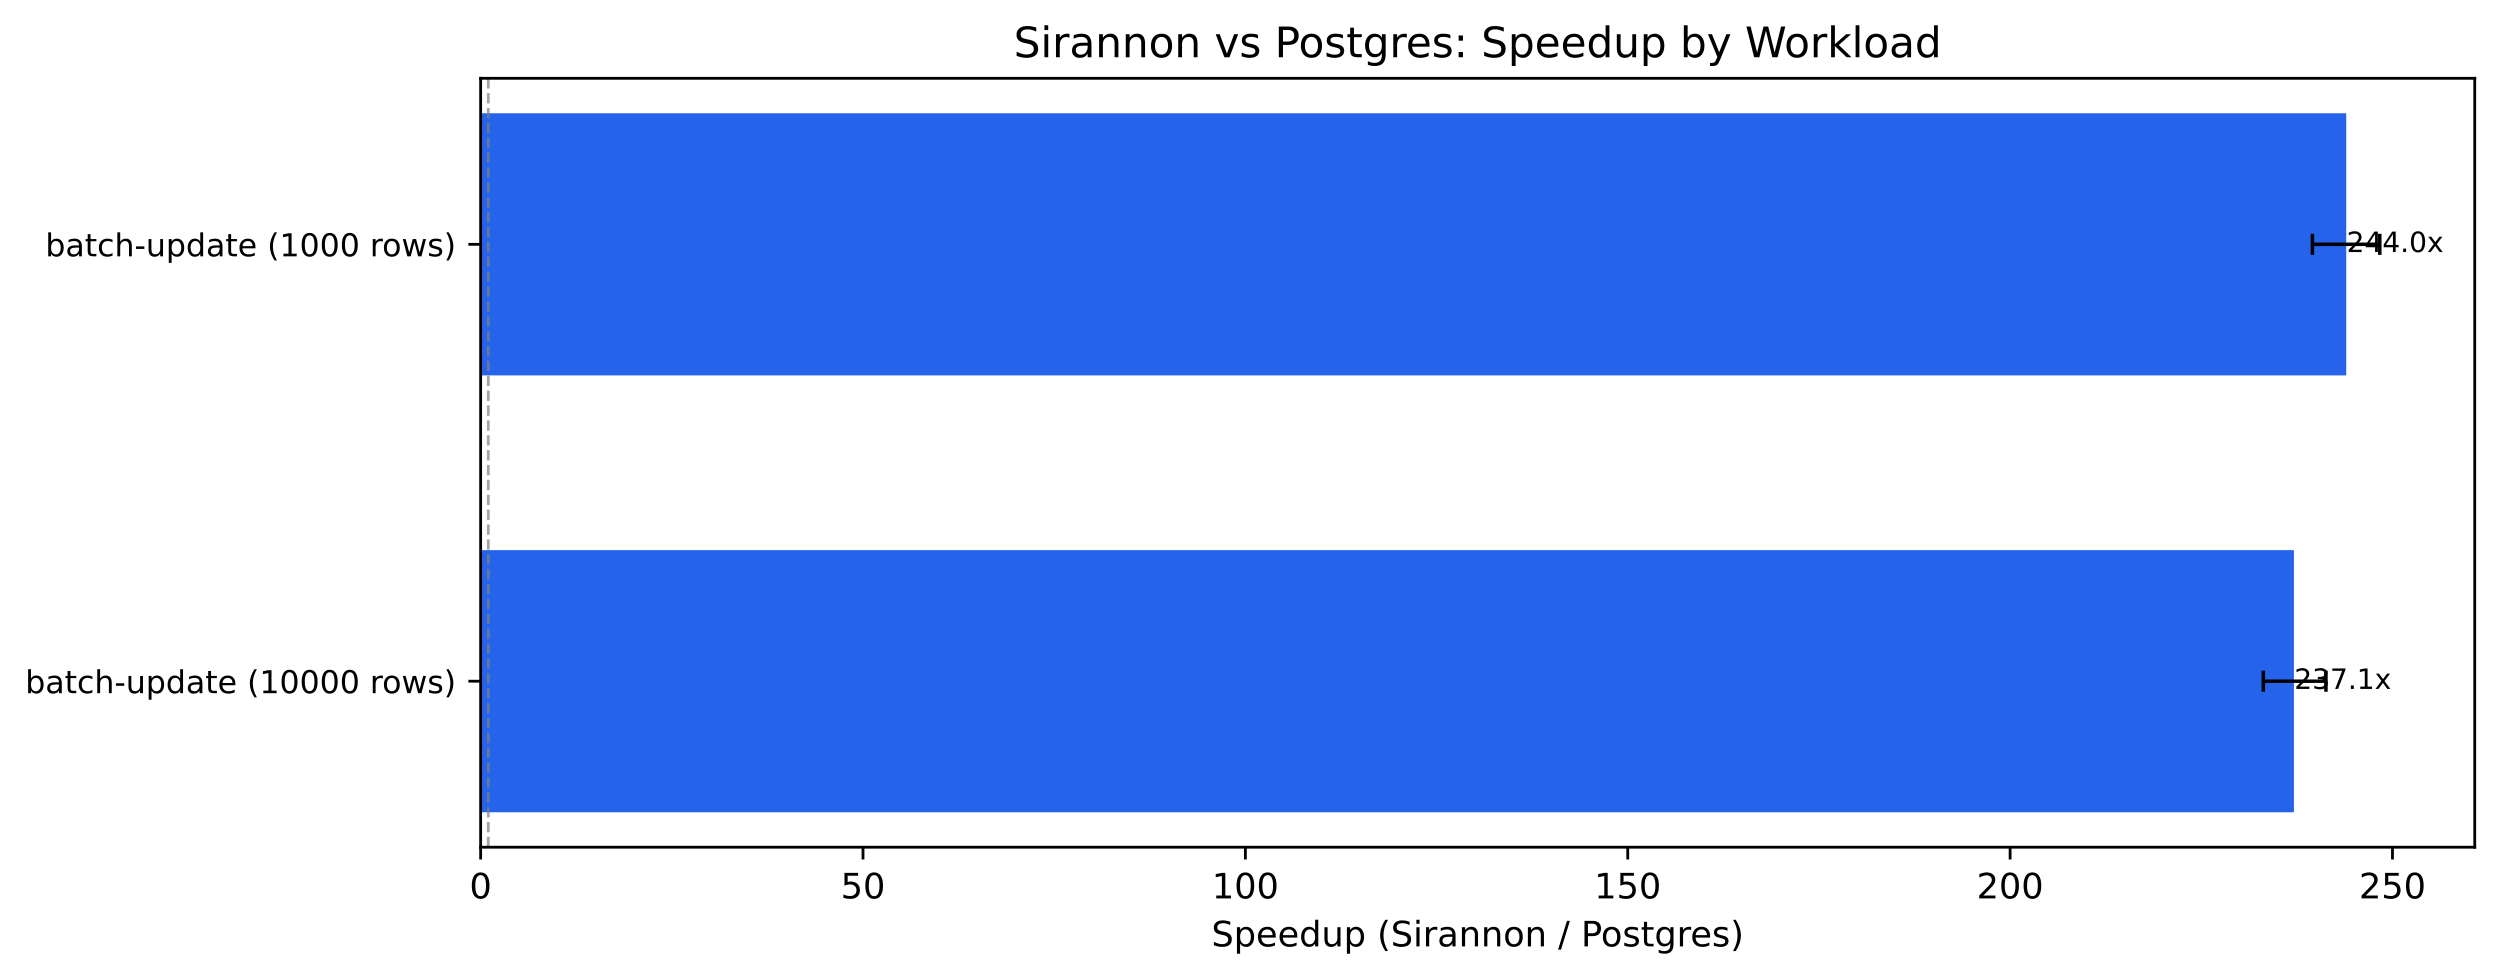
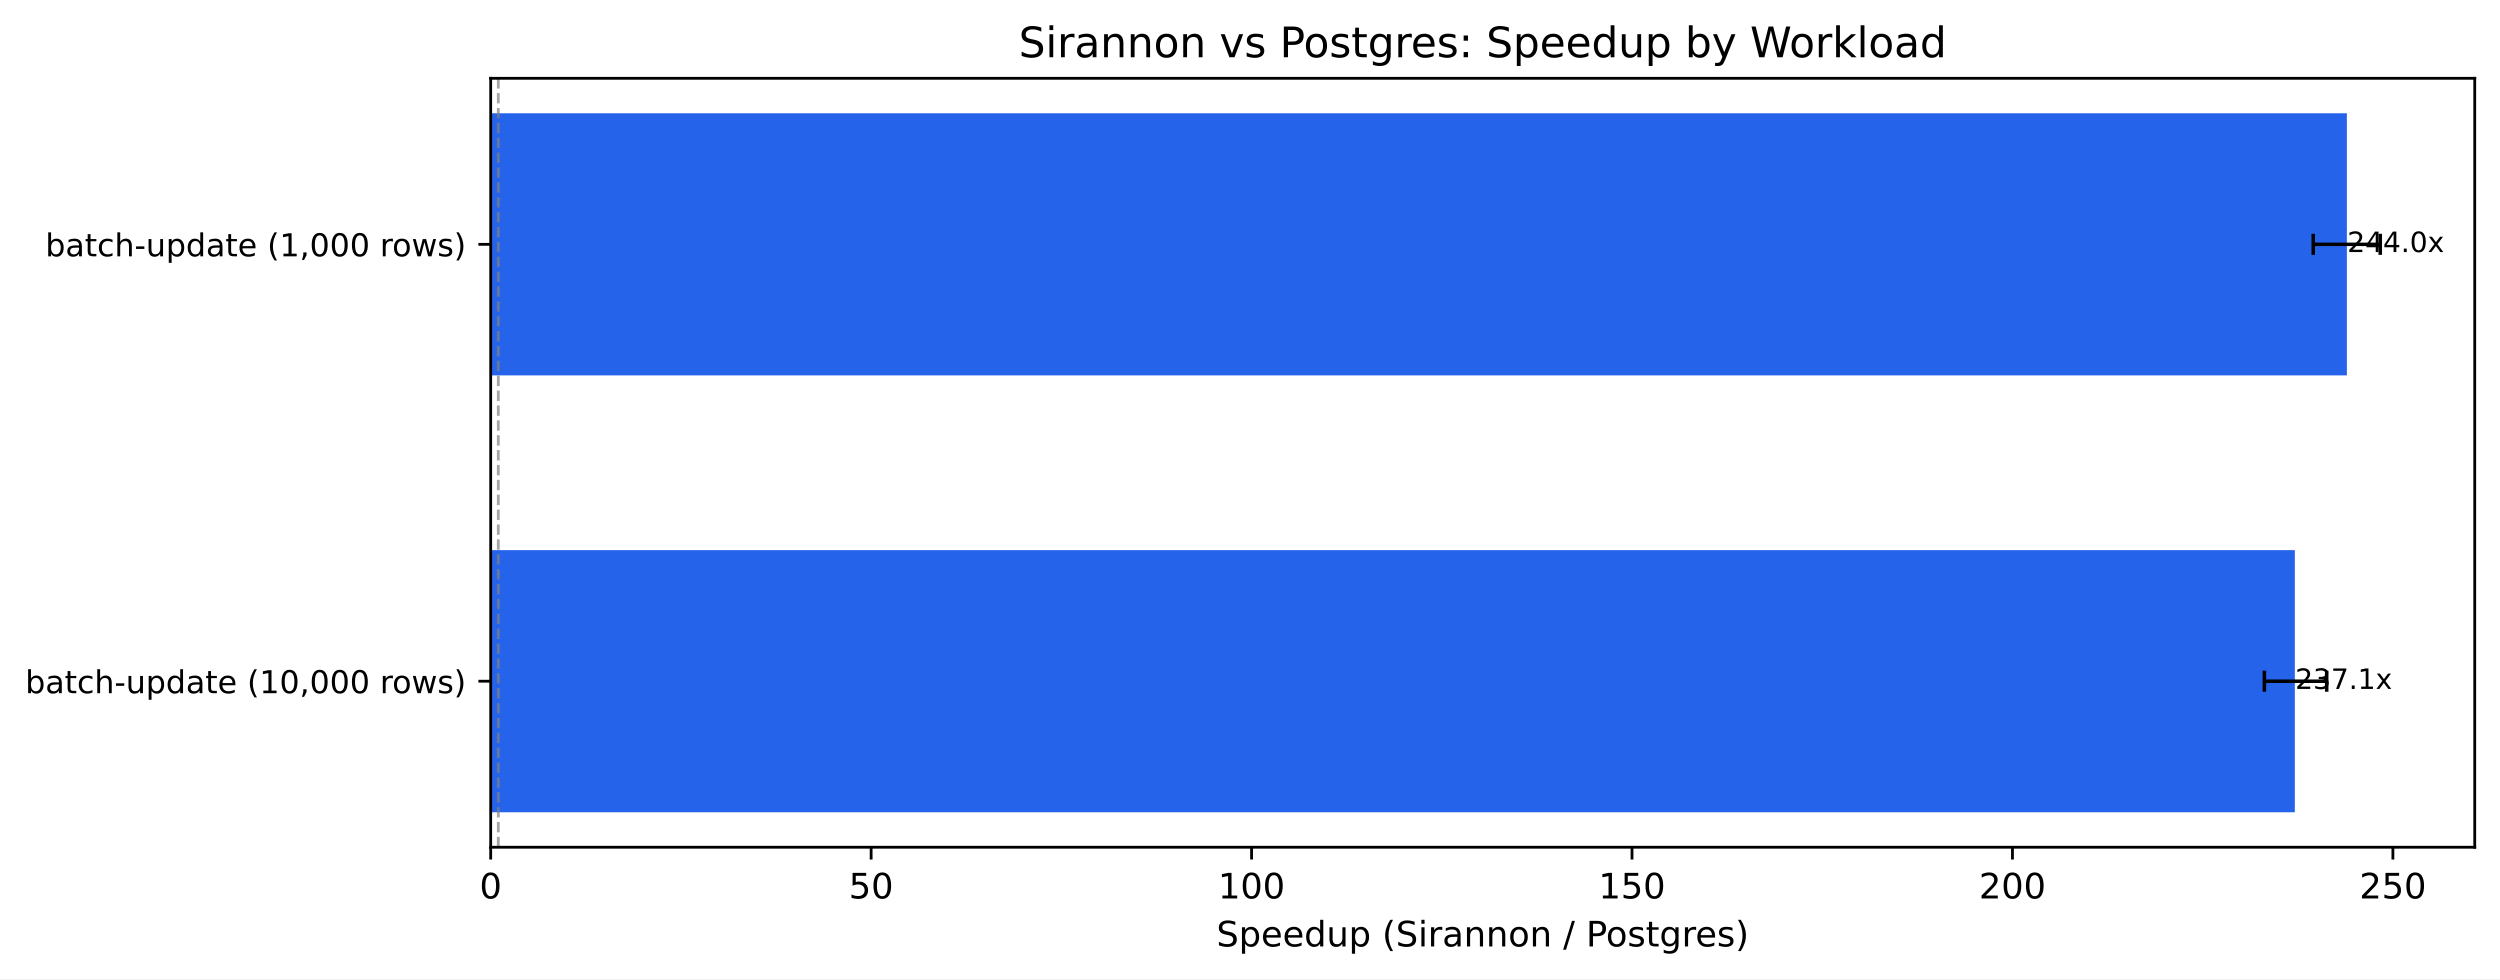
- <svg xmlns="http://www.w3.org/2000/svg" xmlns:xlink="http://www.w3.org/1999/xlink" width="712.567pt" height="279.034pt" viewBox="0 0 712.567 279.034" version="1.1">
+ <svg xmlns="http://www.w3.org/2000/svg" xmlns:xlink="http://www.w3.org/1999/xlink" width="712.547pt" height="279.034pt" viewBox="0 0 712.547 279.034" version="1.1">
  <defs>
    <style type="text/css">*{stroke-linejoin: round; stroke-linecap: butt}</style>
  </defs>
  <g id="figure_1">
    <g id="patch_1">
-       <path d="M 0 279.034  L 712.567 279.034  L 712.567 0  L 0 0  z " style="fill: #ffffff" />
+       <path d="M -0 279.034  L 712.547 279.034  L 712.547 0  L -0 0  z " style="fill: #ffffff" />
    </g>
    <g id="axes_1">
      <g id="patch_2">
-         <path d="M 136.997 241.478  L 705.367 241.478  L 705.367 22.318  L 136.997 22.318  z " style="fill: #ffffff" />
+         <path d="M 139.857 241.478  L 705.347 241.478  L 705.347 22.318  L 139.857 22.318  z " style="fill: #ffffff" />
      </g>
      <g id="patch_3">
-         <path d="M 136.997 32.28  L 668.739 32.28  L 668.739 106.994  L 136.997 106.994  z " clip-path="url(#p8b71ceb6d5)" style="fill: #2563eb" />
+         <path d="M 139.857 32.28  L 668.905 32.28  L 668.905 106.994  L 139.857 106.994  z " clip-path="url(#p932323b3b6)" style="fill: #2563eb" />
      </g>
      <g id="patch_4">
-         <path d="M 136.997 156.803  L 653.829 156.803  L 653.829 231.516  L 136.997 231.516  z " clip-path="url(#p8b71ceb6d5)" style="fill: #2563eb" />
+         <path d="M 139.857 156.803  L 654.07 156.803  L 654.07 231.516  L 139.857 231.516  z " clip-path="url(#p932323b3b6)" style="fill: #2563eb" />
      </g>
      <g id="matplotlib.axis_1">
        <g id="xtick_1">
          <g id="line2d_1">
            <defs>
-               <path id="m324a375765" d="M 0 0  L 0 3.5  " style="stroke: #000000; stroke-width: 0.8" />
+               <path id="m4a4230f3cf" d="M 0 0  L 0 3.5  " style="stroke: #000000; stroke-width: 0.8" />
            </defs>
            <g>
-               <use xlink:href="#m324a375765" x="136.997" y="241.478" style="stroke: #000000; stroke-width: 0.8" />
+               <use xlink:href="#m4a4230f3cf" x="139.857" y="241.478" style="stroke: #000000; stroke-width: 0.8" />
            </g>
          </g>
          <g id="text_1">
-             <g transform="translate(133.8153 256.0766) scale(0.1 -0.1)">
+             <g transform="translate(136.6756 256.0766) scale(0.1 -0.1)">
              <defs>
                <path id="DejaVuSans-30" d="M 2034 4250  Q 1547 4250 1301 3770  Q 1056 3291 1056 2328  Q 1056 1369 1301 889  Q 1547 409 2034 409  Q 2525 409 2770 889  Q 3016 1369 3016 2328  Q 3016 3291 2770 3770  Q 2525 4250 2034 4250  z M 2034 4750  Q 2819 4750 3233 4129  Q 3647 3509 3647 2328  Q 3647 1150 3233 529  Q 2819 -91 2034 -91  Q 1250 -91 836 529  Q 422 1150 422 2328  Q 422 3509 836 4129  Q 1250 4750 2034 4750  z " transform="scale(0.015625)" />
              </defs>
              <use xlink:href="#DejaVuSans-30" />
            </g>
          </g>
        </g>
        <g id="xtick_2">
          <g id="line2d_2">
            <g>
-               <use xlink:href="#m324a375765" x="245.981" y="241.478" style="stroke: #000000; stroke-width: 0.8" />
+               <use xlink:href="#m4a4230f3cf" x="248.289" y="241.478" style="stroke: #000000; stroke-width: 0.8" />
            </g>
          </g>
          <g id="text_2">
-             <g transform="translate(239.6187 256.0766) scale(0.1 -0.1)">
+             <g transform="translate(241.9267 256.0766) scale(0.1 -0.1)">
              <defs>
                <path id="DejaVuSans-35" d="M 691 4666  L 3169 4666  L 3169 4134  L 1269 4134  L 1269 2991  Q 1406 3038 1543 3061  Q 1681 3084 1819 3084  Q 2600 3084 3056 2656  Q 3513 2228 3513 1497  Q 3513 744 3044 326  Q 2575 -91 1722 -91  Q 1428 -91 1123 -41  Q 819 9 494 109  L 494 744  Q 775 591 1075 516  Q 1375 441 1709 441  Q 2250 441 2565 725  Q 2881 1009 2881 1497  Q 2881 1984 2565 2268  Q 2250 2553 1709 2553  Q 1456 2553 1204 2497  Q 953 2441 691 2322  L 691 4666  z " transform="scale(0.015625)" />
              </defs>
              <use xlink:href="#DejaVuSans-35" />
              <use xlink:href="#DejaVuSans-30" transform="translate(63.62305 0)" />
            </g>
          </g>
        </g>
        <g id="xtick_3">
          <g id="line2d_3">
            <g>
-               <use xlink:href="#m324a375765" x="354.966" y="241.478" style="stroke: #000000; stroke-width: 0.8" />
+               <use xlink:href="#m4a4230f3cf" x="356.722" y="241.478" style="stroke: #000000; stroke-width: 0.8" />
            </g>
          </g>
          <g id="text_3">
-             <g transform="translate(345.422 256.0766) scale(0.1 -0.1)">
+             <g transform="translate(347.1779 256.0766) scale(0.1 -0.1)">
              <defs>
                <path id="DejaVuSans-31" d="M 794 531  L 1825 531  L 1825 4091  L 703 3866  L 703 4441  L 1819 4666  L 2450 4666  L 2450 531  L 3481 531  L 3481 0  L 794 0  L 794 531  z " transform="scale(0.015625)" />
              </defs>
              <use xlink:href="#DejaVuSans-31" />
              <use xlink:href="#DejaVuSans-30" transform="translate(63.62305 0)" />
              <use xlink:href="#DejaVuSans-30" transform="translate(127.2461 0)" />
            </g>
          </g>
        </g>
        <g id="xtick_4">
          <g id="line2d_4">
            <g>
-               <use xlink:href="#m324a375765" x="463.95" y="241.478" style="stroke: #000000; stroke-width: 0.8" />
+               <use xlink:href="#m4a4230f3cf" x="465.154" y="241.478" style="stroke: #000000; stroke-width: 0.8" />
            </g>
          </g>
          <g id="text_4">
-             <g transform="translate(454.4066 256.0766) scale(0.1 -0.1)">
+             <g transform="translate(455.6102 256.0766) scale(0.1 -0.1)">
              <use xlink:href="#DejaVuSans-31" />
              <use xlink:href="#DejaVuSans-35" transform="translate(63.62305 0)" />
              <use xlink:href="#DejaVuSans-30" transform="translate(127.2461 0)" />
            </g>
          </g>
        </g>
        <g id="xtick_5">
          <g id="line2d_5">
            <g>
-               <use xlink:href="#m324a375765" x="572.935" y="241.478" style="stroke: #000000; stroke-width: 0.8" />
+               <use xlink:href="#m4a4230f3cf" x="573.586" y="241.478" style="stroke: #000000; stroke-width: 0.8" />
            </g>
          </g>
          <g id="text_5">
-             <g transform="translate(563.3913 256.0766) scale(0.1 -0.1)">
+             <g transform="translate(564.0426 256.0766) scale(0.1 -0.1)">
              <defs>
                <path id="DejaVuSans-32" d="M 1228 531  L 3431 531  L 3431 0  L 469 0  L 469 531  Q 828 903 1448 1529  Q 2069 2156 2228 2338  Q 2531 2678 2651 2914  Q 2772 3150 2772 3378  Q 2772 3750 2511 3984  Q 2250 4219 1831 4219  Q 1534 4219 1204 4116  Q 875 4013 500 3803  L 500 4441  Q 881 4594 1212 4672  Q 1544 4750 1819 4750  Q 2544 4750 2975 4387  Q 3406 4025 3406 3419  Q 3406 3131 3298 2873  Q 3191 2616 2906 2266  Q 2828 2175 2409 1742  Q 1991 1309 1228 531  z " transform="scale(0.015625)" />
              </defs>
              <use xlink:href="#DejaVuSans-32" />
              <use xlink:href="#DejaVuSans-30" transform="translate(63.62305 0)" />
              <use xlink:href="#DejaVuSans-30" transform="translate(127.2461 0)" />
            </g>
          </g>
        </g>
        <g id="xtick_6">
          <g id="line2d_6">
            <g>
-               <use xlink:href="#m324a375765" x="681.92" y="241.478" style="stroke: #000000; stroke-width: 0.8" />
+               <use xlink:href="#m4a4230f3cf" x="682.019" y="241.478" style="stroke: #000000; stroke-width: 0.8" />
            </g>
          </g>
          <g id="text_6">
-             <g transform="translate(672.3759 256.0766) scale(0.1 -0.1)">
+             <g transform="translate(672.475 256.0766) scale(0.1 -0.1)">
              <use xlink:href="#DejaVuSans-32" />
              <use xlink:href="#DejaVuSans-35" transform="translate(63.62305 0)" />
              <use xlink:href="#DejaVuSans-30" transform="translate(127.2461 0)" />
            </g>
          </g>
        </g>
        <g id="text_7">
-           <g transform="translate(345.305 269.7547) scale(0.1 -0.1)">
+           <g transform="translate(346.7253 269.7547) scale(0.1 -0.1)">
            <defs>
              <path id="DejaVuSans-53" d="M 3425 4513  L 3425 3897  Q 3066 4069 2747 4153  Q 2428 4238 2131 4238  Q 1616 4238 1336 4038  Q 1056 3838 1056 3469  Q 1056 3159 1242 3001  Q 1428 2844 1947 2747  L 2328 2669  Q 3034 2534 3370 2195  Q 3706 1856 3706 1288  Q 3706 609 3251 259  Q 2797 -91 1919 -91  Q 1588 -91 1214 -16  Q 841 59 441 206  L 441 856  Q 825 641 1194 531  Q 1563 422 1919 422  Q 2459 422 2753 634  Q 3047 847 3047 1241  Q 3047 1584 2836 1778  Q 2625 1972 2144 2069  L 1759 2144  Q 1053 2284 737 2584  Q 422 2884 422 3419  Q 422 4038 858 4394  Q 1294 4750 2059 4750  Q 2388 4750 2728 4690  Q 3069 4631 3425 4513  z " transform="scale(0.015625)" />
              <path id="DejaVuSans-70" d="M 1159 525  L 1159 -1331  L 581 -1331  L 581 3500  L 1159 3500  L 1159 2969  Q 1341 3281 1617 3432  Q 1894 3584 2278 3584  Q 2916 3584 3314 3078  Q 3713 2572 3713 1747  Q 3713 922 3314 415  Q 2916 -91 2278 -91  Q 1894 -91 1617 61  Q 1341 213 1159 525  z M 3116 1747  Q 3116 2381 2855 2742  Q 2594 3103 2138 3103  Q 1681 3103 1420 2742  Q 1159 2381 1159 1747  Q 1159 1113 1420 752  Q 1681 391 2138 391  Q 2594 391 2855 752  Q 3116 1113 3116 1747  z " transform="scale(0.015625)" />
              <path id="DejaVuSans-65" d="M 3597 1894  L 3597 1613  L 953 1613  Q 991 1019 1311 708  Q 1631 397 2203 397  Q 2534 397 2845 478  Q 3156 559 3463 722  L 3463 178  Q 3153 47 2828 -22  Q 2503 -91 2169 -91  Q 1331 -91 842 396  Q 353 884 353 1716  Q 353 2575 817 3079  Q 1281 3584 2069 3584  Q 2775 3584 3186 3129  Q 3597 2675 3597 1894  z M 3022 2063  Q 3016 2534 2758 2815  Q 2500 3097 2075 3097  Q 1594 3097 1305 2825  Q 1016 2553 972 2059  L 3022 2063  z " transform="scale(0.015625)" />
              <path id="DejaVuSans-64" d="M 2906 2969  L 2906 4863  L 3481 4863  L 3481 0  L 2906 0  L 2906 525  Q 2725 213 2448 61  Q 2172 -91 1784 -91  Q 1150 -91 751 415  Q 353 922 353 1747  Q 353 2572 751 3078  Q 1150 3584 1784 3584  Q 2172 3584 2448 3432  Q 2725 3281 2906 2969  z M 947 1747  Q 947 1113 1208 752  Q 1469 391 1925 391  Q 2381 391 2643 752  Q 2906 1113 2906 1747  Q 2906 2381 2643 2742  Q 2381 3103 1925 3103  Q 1469 3103 1208 2742  Q 947 2381 947 1747  z " transform="scale(0.015625)" />
              <path id="DejaVuSans-75" d="M 544 1381  L 544 3500  L 1119 3500  L 1119 1403  Q 1119 906 1312 657  Q 1506 409 1894 409  Q 2359 409 2629 706  Q 2900 1003 2900 1516  L 2900 3500  L 3475 3500  L 3475 0  L 2900 0  L 2900 538  Q 2691 219 2414 64  Q 2138 -91 1772 -91  Q 1169 -91 856 284  Q 544 659 544 1381  z M 1991 3584  L 1991 3584  z " transform="scale(0.015625)" />
              <path id="DejaVuSans-20" transform="scale(0.015625)" />
              <path id="DejaVuSans-28" d="M 1984 4856  Q 1566 4138 1362 3434  Q 1159 2731 1159 2009  Q 1159 1288 1364 580  Q 1569 -128 1984 -844  L 1484 -844  Q 1016 -109 783 600  Q 550 1309 550 2009  Q 550 2706 781 3412  Q 1013 4119 1484 4856  L 1984 4856  z " transform="scale(0.015625)" />
              <path id="DejaVuSans-69" d="M 603 3500  L 1178 3500  L 1178 0  L 603 0  L 603 3500  z M 603 4863  L 1178 4863  L 1178 4134  L 603 4134  L 603 4863  z " transform="scale(0.015625)" />
              <path id="DejaVuSans-72" d="M 2631 2963  Q 2534 3019 2420 3045  Q 2306 3072 2169 3072  Q 1681 3072 1420 2755  Q 1159 2438 1159 1844  L 1159 0  L 581 0  L 581 3500  L 1159 3500  L 1159 2956  Q 1341 3275 1631 3429  Q 1922 3584 2338 3584  Q 2397 3584 2469 3576  Q 2541 3569 2628 3553  L 2631 2963  z " transform="scale(0.015625)" />
              <path id="DejaVuSans-61" d="M 2194 1759  Q 1497 1759 1228 1600  Q 959 1441 959 1056  Q 959 750 1161 570  Q 1363 391 1709 391  Q 2188 391 2477 730  Q 2766 1069 2766 1631  L 2766 1759  L 2194 1759  z M 3341 1997  L 3341 0  L 2766 0  L 2766 531  Q 2569 213 2275 61  Q 1981 -91 1556 -91  Q 1019 -91 701 211  Q 384 513 384 1019  Q 384 1609 779 1909  Q 1175 2209 1959 2209  L 2766 2209  L 2766 2266  Q 2766 2663 2505 2880  Q 2244 3097 1772 3097  Q 1472 3097 1187 3025  Q 903 2953 641 2809  L 641 3341  Q 956 3463 1253 3523  Q 1550 3584 1831 3584  Q 2591 3584 2966 3190  Q 3341 2797 3341 1997  z " transform="scale(0.015625)" />
              <path id="DejaVuSans-6e" d="M 3513 2113  L 3513 0  L 2938 0  L 2938 2094  Q 2938 2591 2744 2837  Q 2550 3084 2163 3084  Q 1697 3084 1428 2787  Q 1159 2491 1159 1978  L 1159 0  L 581 0  L 581 3500  L 1159 3500  L 1159 2956  Q 1366 3272 1645 3428  Q 1925 3584 2291 3584  Q 2894 3584 3203 3211  Q 3513 2838 3513 2113  z " transform="scale(0.015625)" />
              <path id="DejaVuSans-6f" d="M 1959 3097  Q 1497 3097 1228 2736  Q 959 2375 959 1747  Q 959 1119 1226 758  Q 1494 397 1959 397  Q 2419 397 2687 759  Q 2956 1122 2956 1747  Q 2956 2369 2687 2733  Q 2419 3097 1959 3097  z M 1959 3584  Q 2709 3584 3137 3096  Q 3566 2609 3566 1747  Q 3566 888 3137 398  Q 2709 -91 1959 -91  Q 1206 -91 779 398  Q 353 888 353 1747  Q 353 2609 779 3096  Q 1206 3584 1959 3584  z " transform="scale(0.015625)" />
              <path id="DejaVuSans-2f" d="M 1625 4666  L 2156 4666  L 531 -594  L 0 -594  L 1625 4666  z " transform="scale(0.015625)" />
              <path id="DejaVuSans-50" d="M 1259 4147  L 1259 2394  L 2053 2394  Q 2494 2394 2734 2622  Q 2975 2850 2975 3272  Q 2975 3691 2734 3919  Q 2494 4147 2053 4147  L 1259 4147  z M 628 4666  L 2053 4666  Q 2838 4666 3239 4311  Q 3641 3956 3641 3272  Q 3641 2581 3239 2228  Q 2838 1875 2053 1875  L 1259 1875  L 1259 0  L 628 0  L 628 4666  z " transform="scale(0.015625)" />
              <path id="DejaVuSans-73" d="M 2834 3397  L 2834 2853  Q 2591 2978 2328 3040  Q 2066 3103 1784 3103  Q 1356 3103 1142 2972  Q 928 2841 928 2578  Q 928 2378 1081 2264  Q 1234 2150 1697 2047  L 1894 2003  Q 2506 1872 2764 1633  Q 3022 1394 3022 966  Q 3022 478 2636 193  Q 2250 -91 1575 -91  Q 1294 -91 989 -36  Q 684 19 347 128  L 347 722  Q 666 556 975 473  Q 1284 391 1588 391  Q 1994 391 2212 530  Q 2431 669 2431 922  Q 2431 1156 2273 1281  Q 2116 1406 1581 1522  L 1381 1569  Q 847 1681 609 1914  Q 372 2147 372 2553  Q 372 3047 722 3315  Q 1072 3584 1716 3584  Q 2034 3584 2315 3537  Q 2597 3491 2834 3397  z " transform="scale(0.015625)" />
              <path id="DejaVuSans-74" d="M 1172 4494  L 1172 3500  L 2356 3500  L 2356 3053  L 1172 3053  L 1172 1153  Q 1172 725 1289 603  Q 1406 481 1766 481  L 2356 481  L 2356 0  L 1766 0  Q 1100 0 847 248  Q 594 497 594 1153  L 594 3053  L 172 3053  L 172 3500  L 594 3500  L 594 4494  L 1172 4494  z " transform="scale(0.015625)" />
              <path id="DejaVuSans-67" d="M 2906 1791  Q 2906 2416 2648 2759  Q 2391 3103 1925 3103  Q 1463 3103 1205 2759  Q 947 2416 947 1791  Q 947 1169 1205 825  Q 1463 481 1925 481  Q 2391 481 2648 825  Q 2906 1169 2906 1791  z M 3481 434  Q 3481 -459 3084 -895  Q 2688 -1331 1869 -1331  Q 1566 -1331 1297 -1286  Q 1028 -1241 775 -1147  L 775 -588  Q 1028 -725 1275 -790  Q 1522 -856 1778 -856  Q 2344 -856 2625 -561  Q 2906 -266 2906 331  L 2906 616  Q 2728 306 2450 153  Q 2172 0 1784 0  Q 1141 0 747 490  Q 353 981 353 1791  Q 353 2603 747 3093  Q 1141 3584 1784 3584  Q 2172 3584 2450 3431  Q 2728 3278 2906 2969  L 2906 3500  L 3481 3500  L 3481 434  z " transform="scale(0.015625)" />
              <path id="DejaVuSans-29" d="M 513 4856  L 1013 4856  Q 1481 4119 1714 3412  Q 1947 2706 1947 2009  Q 1947 1309 1714 600  Q 1481 -109 1013 -844  L 513 -844  Q 928 -128 1133 580  Q 1338 1288 1338 2009  Q 1338 2731 1133 3434  Q 928 4138 513 4856  z " transform="scale(0.015625)" />
            </defs>
            <use xlink:href="#DejaVuSans-53" />
            <use xlink:href="#DejaVuSans-70" transform="translate(63.47656 0)" />
            <use xlink:href="#DejaVuSans-65" transform="translate(126.9531 0)" />
            <use xlink:href="#DejaVuSans-65" transform="translate(188.4766 0)" />
            <use xlink:href="#DejaVuSans-64" transform="translate(250 0)" />
            <use xlink:href="#DejaVuSans-75" transform="translate(313.4766 0)" />
            <use xlink:href="#DejaVuSans-70" transform="translate(376.8555 0)" />
            <use xlink:href="#DejaVuSans-20" transform="translate(440.332 0)" />
            <use xlink:href="#DejaVuSans-28" transform="translate(472.1191 0)" />
            <use xlink:href="#DejaVuSans-53" transform="translate(511.1328 0)" />
            <use xlink:href="#DejaVuSans-69" transform="translate(574.6094 0)" />
            <use xlink:href="#DejaVuSans-72" transform="translate(602.3926 0)" />
            <use xlink:href="#DejaVuSans-61" transform="translate(643.5059 0)" />
            <use xlink:href="#DejaVuSans-6e" transform="translate(704.7852 0)" />
            <use xlink:href="#DejaVuSans-6e" transform="translate(768.1641 0)" />
            <use xlink:href="#DejaVuSans-6f" transform="translate(831.543 0)" />
            <use xlink:href="#DejaVuSans-6e" transform="translate(892.7246 0)" />
            <use xlink:href="#DejaVuSans-20" transform="translate(956.1035 0)" />
            <use xlink:href="#DejaVuSans-2f" transform="translate(987.8906 0)" />
            <use xlink:href="#DejaVuSans-20" transform="translate(1021.582 0)" />
            <use xlink:href="#DejaVuSans-50" transform="translate(1053.369 0)" />
            <use xlink:href="#DejaVuSans-6f" transform="translate(1110.047 0)" />
            <use xlink:href="#DejaVuSans-73" transform="translate(1171.229 0)" />
            <use xlink:href="#DejaVuSans-74" transform="translate(1223.328 0)" />
            <use xlink:href="#DejaVuSans-67" transform="translate(1262.537 0)" />
            <use xlink:href="#DejaVuSans-72" transform="translate(1326.014 0)" />
            <use xlink:href="#DejaVuSans-65" transform="translate(1364.877 0)" />
            <use xlink:href="#DejaVuSans-73" transform="translate(1426.4 0)" />
            <use xlink:href="#DejaVuSans-29" transform="translate(1478.5 0)" />
          </g>
        </g>
      </g>
      <g id="matplotlib.axis_2">
        <g id="ytick_1">
          <g id="line2d_7">
            <defs>
-               <path id="m180008107e" d="M 0 0  L -3.5 0  " style="stroke: #000000; stroke-width: 0.8" />
+               <path id="m9e89ba909e" d="M 0 0  L -3.5 0  " style="stroke: #000000; stroke-width: 0.8" />
            </defs>
            <g>
-               <use xlink:href="#m180008107e" x="136.997" y="69.637" style="stroke: #000000; stroke-width: 0.8" />
+               <use xlink:href="#m9e89ba909e" x="139.857" y="69.637" style="stroke: #000000; stroke-width: 0.8" />
            </g>
          </g>
          <g id="text_8">
            <g transform="translate(12.92625 73.05606) scale(0.09 -0.09)">
              <defs>
                <path id="DejaVuSans-62" d="M 3116 1747  Q 3116 2381 2855 2742  Q 2594 3103 2138 3103  Q 1681 3103 1420 2742  Q 1159 2381 1159 1747  Q 1159 1113 1420 752  Q 1681 391 2138 391  Q 2594 391 2855 752  Q 3116 1113 3116 1747  z M 1159 2969  Q 1341 3281 1617 3432  Q 1894 3584 2278 3584  Q 2916 3584 3314 3078  Q 3713 2572 3713 1747  Q 3713 922 3314 415  Q 2916 -91 2278 -91  Q 1894 -91 1617 61  Q 1341 213 1159 525  L 1159 0  L 581 0  L 581 4863  L 1159 4863  L 1159 2969  z " transform="scale(0.015625)" />
                <path id="DejaVuSans-63" d="M 3122 3366  L 3122 2828  Q 2878 2963 2633 3030  Q 2388 3097 2138 3097  Q 1578 3097 1268 2742  Q 959 2388 959 1747  Q 959 1106 1268 751  Q 1578 397 2138 397  Q 2388 397 2633 464  Q 2878 531 3122 666  L 3122 134  Q 2881 22 2623 -34  Q 2366 -91 2075 -91  Q 1284 -91 818 406  Q 353 903 353 1747  Q 353 2603 823 3093  Q 1294 3584 2113 3584  Q 2378 3584 2631 3529  Q 2884 3475 3122 3366  z " transform="scale(0.015625)" />
                <path id="DejaVuSans-68" d="M 3513 2113  L 3513 0  L 2938 0  L 2938 2094  Q 2938 2591 2744 2837  Q 2550 3084 2163 3084  Q 1697 3084 1428 2787  Q 1159 2491 1159 1978  L 1159 0  L 581 0  L 581 4863  L 1159 4863  L 1159 2956  Q 1366 3272 1645 3428  Q 1925 3584 2291 3584  Q 2894 3584 3203 3211  Q 3513 2838 3513 2113  z " transform="scale(0.015625)" />
                <path id="DejaVuSans-2d" d="M 313 2009  L 1997 2009  L 1997 1497  L 313 1497  L 313 2009  z " transform="scale(0.015625)" />
+                 <path id="DejaVuSans-2c" d="M 750 794  L 1409 794  L 1409 256  L 897 -744  L 494 -744  L 750 256  L 750 794  z " transform="scale(0.015625)" />
                <path id="DejaVuSans-77" d="M 269 3500  L 844 3500  L 1563 769  L 2278 3500  L 2956 3500  L 3675 769  L 4391 3500  L 4966 3500  L 4050 0  L 3372 0  L 2619 2869  L 1863 0  L 1184 0  L 269 3500  z " transform="scale(0.015625)" />
              </defs>
              <use xlink:href="#DejaVuSans-62" />
              <use xlink:href="#DejaVuSans-61" transform="translate(63.47656 0)" />
              <use xlink:href="#DejaVuSans-74" transform="translate(124.7559 0)" />
              <use xlink:href="#DejaVuSans-63" transform="translate(163.9648 0)" />
              <use xlink:href="#DejaVuSans-68" transform="translate(218.9453 0)" />
              <use xlink:href="#DejaVuSans-2d" transform="translate(282.3242 0)" />
              <use xlink:href="#DejaVuSans-75" transform="translate(318.4082 0)" />
              <use xlink:href="#DejaVuSans-70" transform="translate(381.7871 0)" />
              <use xlink:href="#DejaVuSans-64" transform="translate(445.2637 0)" />
              <use xlink:href="#DejaVuSans-61" transform="translate(508.7402 0)" />
              <use xlink:href="#DejaVuSans-74" transform="translate(570.0195 0)" />
              <use xlink:href="#DejaVuSans-65" transform="translate(609.2285 0)" />
              <use xlink:href="#DejaVuSans-20" transform="translate(670.752 0)" />
              <use xlink:href="#DejaVuSans-28" transform="translate(702.5391 0)" />
              <use xlink:href="#DejaVuSans-31" transform="translate(741.5527 0)" />
-               <use xlink:href="#DejaVuSans-30" transform="translate(805.1758 0)" />
-               <use xlink:href="#DejaVuSans-30" transform="translate(868.7988 0)" />
-               <use xlink:href="#DejaVuSans-30" transform="translate(932.4219 0)" />
-               <use xlink:href="#DejaVuSans-20" transform="translate(996.0449 0)" />
-               <use xlink:href="#DejaVuSans-72" transform="translate(1027.832 0)" />
-               <use xlink:href="#DejaVuSans-6f" transform="translate(1066.695 0)" />
-               <use xlink:href="#DejaVuSans-77" transform="translate(1127.877 0)" />
-               <use xlink:href="#DejaVuSans-73" transform="translate(1209.664 0)" />
-               <use xlink:href="#DejaVuSans-29" transform="translate(1261.764 0)" />
+               <use xlink:href="#DejaVuSans-2c" transform="translate(805.1758 0)" />
+               <use xlink:href="#DejaVuSans-30" transform="translate(836.9629 0)" />
+               <use xlink:href="#DejaVuSans-30" transform="translate(900.5859 0)" />
+               <use xlink:href="#DejaVuSans-30" transform="translate(964.209 0)" />
+               <use xlink:href="#DejaVuSans-20" transform="translate(1027.832 0)" />
+               <use xlink:href="#DejaVuSans-72" transform="translate(1059.619 0)" />
+               <use xlink:href="#DejaVuSans-6f" transform="translate(1098.482 0)" />
+               <use xlink:href="#DejaVuSans-77" transform="translate(1159.664 0)" />
+               <use xlink:href="#DejaVuSans-73" transform="translate(1241.451 0)" />
+               <use xlink:href="#DejaVuSans-29" transform="translate(1293.551 0)" />
            </g>
          </g>
        </g>
        <g id="ytick_2">
          <g id="line2d_8">
            <g>
-               <use xlink:href="#m180008107e" x="136.997" y="194.159" style="stroke: #000000; stroke-width: 0.8" />
+               <use xlink:href="#m9e89ba909e" x="139.857" y="194.159" style="stroke: #000000; stroke-width: 0.8" />
            </g>
          </g>
          <g id="text_9">
            <g transform="translate(7.2 197.5788) scale(0.09 -0.09)">
              <use xlink:href="#DejaVuSans-62" />
              <use xlink:href="#DejaVuSans-61" transform="translate(63.47656 0)" />
              <use xlink:href="#DejaVuSans-74" transform="translate(124.7559 0)" />
              <use xlink:href="#DejaVuSans-63" transform="translate(163.9648 0)" />
              <use xlink:href="#DejaVuSans-68" transform="translate(218.9453 0)" />
              <use xlink:href="#DejaVuSans-2d" transform="translate(282.3242 0)" />
              <use xlink:href="#DejaVuSans-75" transform="translate(318.4082 0)" />
              <use xlink:href="#DejaVuSans-70" transform="translate(381.7871 0)" />
              <use xlink:href="#DejaVuSans-64" transform="translate(445.2637 0)" />
              <use xlink:href="#DejaVuSans-61" transform="translate(508.7402 0)" />
              <use xlink:href="#DejaVuSans-74" transform="translate(570.0195 0)" />
              <use xlink:href="#DejaVuSans-65" transform="translate(609.2285 0)" />
              <use xlink:href="#DejaVuSans-20" transform="translate(670.752 0)" />
              <use xlink:href="#DejaVuSans-28" transform="translate(702.5391 0)" />
              <use xlink:href="#DejaVuSans-31" transform="translate(741.5527 0)" />
              <use xlink:href="#DejaVuSans-30" transform="translate(805.1758 0)" />
-               <use xlink:href="#DejaVuSans-30" transform="translate(868.7988 0)" />
-               <use xlink:href="#DejaVuSans-30" transform="translate(932.4219 0)" />
-               <use xlink:href="#DejaVuSans-30" transform="translate(996.0449 0)" />
-               <use xlink:href="#DejaVuSans-20" transform="translate(1059.668 0)" />
-               <use xlink:href="#DejaVuSans-72" transform="translate(1091.455 0)" />
-               <use xlink:href="#DejaVuSans-6f" transform="translate(1130.318 0)" />
-               <use xlink:href="#DejaVuSans-77" transform="translate(1191.5 0)" />
-               <use xlink:href="#DejaVuSans-73" transform="translate(1273.287 0)" />
-               <use xlink:href="#DejaVuSans-29" transform="translate(1325.387 0)" />
+               <use xlink:href="#DejaVuSans-2c" transform="translate(868.7988 0)" />
+               <use xlink:href="#DejaVuSans-30" transform="translate(900.5859 0)" />
+               <use xlink:href="#DejaVuSans-30" transform="translate(964.209 0)" />
+               <use xlink:href="#DejaVuSans-30" transform="translate(1027.832 0)" />
+               <use xlink:href="#DejaVuSans-20" transform="translate(1091.455 0)" />
+               <use xlink:href="#DejaVuSans-72" transform="translate(1123.242 0)" />
+               <use xlink:href="#DejaVuSans-6f" transform="translate(1162.105 0)" />
+               <use xlink:href="#DejaVuSans-77" transform="translate(1223.287 0)" />
+               <use xlink:href="#DejaVuSans-73" transform="translate(1305.074 0)" />
+               <use xlink:href="#DejaVuSans-29" transform="translate(1357.174 0)" />
            </g>
          </g>
        </g>
      </g>
      <g id="LineCollection_1">
-         <path d="M 659.098 69.637  L 678.301 69.637  " clip-path="url(#p8b71ceb6d5)" style="fill: none; stroke: #000000" />
+         <path d="M 659.313 69.637  L 678.419 69.637  " clip-path="url(#p932323b3b6)" style="fill: none; stroke: #000000" />
      </g>
      <g id="line2d_9">
        <defs>
-           <path id="me23dfdc869" d="M 0 3  L 0 -3  " style="stroke: #000000" />
+           <path id="mba6d6786fc" d="M 0 3  L 0 -3  " style="stroke: #000000" />
        </defs>
-         <g clip-path="url(#p8b71ceb6d5)">
-           <use xlink:href="#me23dfdc869" x="659.098" y="69.637" style="stroke: #000000" />
+         <g clip-path="url(#p932323b3b6)">
+           <use xlink:href="#mba6d6786fc" x="659.313" y="69.637" style="stroke: #000000" />
        </g>
      </g>
      <g id="line2d_10">
-         <g clip-path="url(#p8b71ceb6d5)">
-           <use xlink:href="#me23dfdc869" x="678.301" y="69.637" style="stroke: #000000" />
+         <g clip-path="url(#p932323b3b6)">
+           <use xlink:href="#mba6d6786fc" x="678.419" y="69.637" style="stroke: #000000" />
        </g>
      </g>
      <g id="LineCollection_2">
-         <path d="M 645.105 194.159  L 662.956 194.159  " clip-path="url(#p8b71ceb6d5)" style="fill: none; stroke: #000000" />
+         <path d="M 645.39 194.159  L 663.152 194.159  " clip-path="url(#p932323b3b6)" style="fill: none; stroke: #000000" />
      </g>
      <g id="line2d_11">
-         <g clip-path="url(#p8b71ceb6d5)">
-           <use xlink:href="#me23dfdc869" x="645.105" y="194.159" style="stroke: #000000" />
+         <g clip-path="url(#p932323b3b6)">
+           <use xlink:href="#mba6d6786fc" x="645.39" y="194.159" style="stroke: #000000" />
        </g>
      </g>
      <g id="line2d_12">
-         <g clip-path="url(#p8b71ceb6d5)">
-           <use xlink:href="#me23dfdc869" x="662.956" y="194.159" style="stroke: #000000" />
+         <g clip-path="url(#p932323b3b6)">
+           <use xlink:href="#mba6d6786fc" x="663.152" y="194.159" style="stroke: #000000" />
        </g>
      </g>
      <g id="line2d_13">
-         <path d="M 139.176 241.478  L 139.176 22.318  " clip-path="url(#p8b71ceb6d5)" style="fill: none; stroke-dasharray: 2.96,1.28; stroke-dashoffset: 0; stroke: #808080; stroke-opacity: 0.7; stroke-width: 0.8" />
+         <path d="M 142.026 241.478  L 142.026 22.318  " clip-path="url(#p932323b3b6)" style="fill: none; stroke-dasharray: 2.96,1.28; stroke-dashoffset: 0; stroke: #808080; stroke-opacity: 0.7; stroke-width: 0.8" />
      </g>
      <g id="patch_5">
-         <path d="M 136.997 241.478  L 136.997 22.318  " style="fill: none; stroke: #000000; stroke-width: 0.8; stroke-linejoin: miter; stroke-linecap: square" />
+         <path d="M 139.857 241.478  L 139.857 22.318  " style="fill: none; stroke: #000000; stroke-width: 0.8; stroke-linejoin: miter; stroke-linecap: square" />
      </g>
      <g id="patch_6">
-         <path d="M 705.367 241.478  L 705.367 22.318  " style="fill: none; stroke: #000000; stroke-width: 0.8; stroke-linejoin: miter; stroke-linecap: square" />
+         <path d="M 705.347 241.478  L 705.347 22.318  " style="fill: none; stroke: #000000; stroke-width: 0.8; stroke-linejoin: miter; stroke-linecap: square" />
      </g>
      <g id="patch_7">
-         <path d="M 136.997 241.478  L 705.367 241.478  " style="fill: none; stroke: #000000; stroke-width: 0.8; stroke-linejoin: miter; stroke-linecap: square" />
+         <path d="M 139.857 241.478  L 705.347 241.478  " style="fill: none; stroke: #000000; stroke-width: 0.8; stroke-linejoin: miter; stroke-linecap: square" />
      </g>
      <g id="patch_8">
-         <path d="M 136.997 22.318  L 705.367 22.318  " style="fill: none; stroke: #000000; stroke-width: 0.8; stroke-linejoin: miter; stroke-linecap: square" />
+         <path d="M 139.857 22.318  L 705.347 22.318  " style="fill: none; stroke: #000000; stroke-width: 0.8; stroke-linejoin: miter; stroke-linecap: square" />
      </g>
      <g id="text_10">
-         <g transform="translate(668.8482 71.84426) scale(0.08 -0.08)">
+         <g transform="translate(669.0136 71.84426) scale(0.08 -0.08)">
          <defs>
            <path id="DejaVuSans-34" d="M 2419 4116  L 825 1625  L 2419 1625  L 2419 4116  z M 2253 4666  L 3047 4666  L 3047 1625  L 3713 1625  L 3713 1100  L 3047 1100  L 3047 0  L 2419 0  L 2419 1100  L 313 1100  L 313 1709  L 2253 4666  z " transform="scale(0.015625)" />
            <path id="DejaVuSans-2e" d="M 684 794  L 1344 794  L 1344 0  L 684 0  L 684 794  z " transform="scale(0.015625)" />
            <path id="DejaVuSans-78" d="M 3513 3500  L 2247 1797  L 3578 0  L 2900 0  L 1881 1375  L 863 0  L 184 0  L 1544 1831  L 300 3500  L 978 3500  L 1906 2253  L 2834 3500  L 3513 3500  z " transform="scale(0.015625)" />
          </defs>
          <use xlink:href="#DejaVuSans-32" />
          <use xlink:href="#DejaVuSans-34" transform="translate(63.62305 0)" />
          <use xlink:href="#DejaVuSans-34" transform="translate(127.2461 0)" />
          <use xlink:href="#DejaVuSans-2e" transform="translate(190.8691 0)" />
          <use xlink:href="#DejaVuSans-30" transform="translate(222.6562 0)" />
          <use xlink:href="#DejaVuSans-78" transform="translate(286.2793 0)" />
        </g>
      </g>
      <g id="text_11">
-         <g transform="translate(653.9378 196.367) scale(0.08 -0.08)">
+         <g transform="translate(654.1787 196.367) scale(0.08 -0.08)">
          <defs>
            <path id="DejaVuSans-33" d="M 2597 2516  Q 3050 2419 3304 2112  Q 3559 1806 3559 1356  Q 3559 666 3084 287  Q 2609 -91 1734 -91  Q 1441 -91 1130 -33  Q 819 25 488 141  L 488 750  Q 750 597 1062 519  Q 1375 441 1716 441  Q 2309 441 2620 675  Q 2931 909 2931 1356  Q 2931 1769 2642 2001  Q 2353 2234 1838 2234  L 1294 2234  L 1294 2753  L 1863 2753  Q 2328 2753 2575 2939  Q 2822 3125 2822 3475  Q 2822 3834 2567 4026  Q 2313 4219 1838 4219  Q 1578 4219 1281 4162  Q 984 4106 628 3988  L 628 4550  Q 988 4650 1302 4700  Q 1616 4750 1894 4750  Q 2613 4750 3031 4423  Q 3450 4097 3450 3541  Q 3450 3153 3228 2886  Q 3006 2619 2597 2516  z " transform="scale(0.015625)" />
            <path id="DejaVuSans-37" d="M 525 4666  L 3525 4666  L 3525 4397  L 1831 0  L 1172 0  L 2766 4134  L 525 4134  L 525 4666  z " transform="scale(0.015625)" />
          </defs>
          <use xlink:href="#DejaVuSans-32" />
          <use xlink:href="#DejaVuSans-33" transform="translate(63.62305 0)" />
          <use xlink:href="#DejaVuSans-37" transform="translate(127.2461 0)" />
          <use xlink:href="#DejaVuSans-2e" transform="translate(190.8691 0)" />
          <use xlink:href="#DejaVuSans-31" transform="translate(222.6562 0)" />
          <use xlink:href="#DejaVuSans-78" transform="translate(286.2793 0)" />
        </g>
      </g>
      <g id="text_12">
-         <g transform="translate(288.9444 16.31812) scale(0.12 -0.12)">
+         <g transform="translate(290.3647 16.31812) scale(0.12 -0.12)">
          <defs>
            <path id="DejaVuSans-76" d="M 191 3500  L 800 3500  L 1894 563  L 2988 3500  L 3597 3500  L 2284 0  L 1503 0  L 191 3500  z " transform="scale(0.015625)" />
            <path id="DejaVuSans-3a" d="M 750 794  L 1409 794  L 1409 0  L 750 0  L 750 794  z M 750 3309  L 1409 3309  L 1409 2516  L 750 2516  L 750 3309  z " transform="scale(0.015625)" />
            <path id="DejaVuSans-79" d="M 2059 -325  Q 1816 -950 1584 -1140  Q 1353 -1331 966 -1331  L 506 -1331  L 506 -850  L 844 -850  Q 1081 -850 1212 -737  Q 1344 -625 1503 -206  L 1606 56  L 191 3500  L 800 3500  L 1894 763  L 2988 3500  L 3597 3500  L 2059 -325  z " transform="scale(0.015625)" />
            <path id="DejaVuSans-57" d="M 213 4666  L 850 4666  L 1831 722  L 2809 4666  L 3519 4666  L 4500 722  L 5478 4666  L 6119 4666  L 4947 0  L 4153 0  L 3169 4050  L 2175 0  L 1381 0  L 213 4666  z " transform="scale(0.015625)" />
            <path id="DejaVuSans-6b" d="M 581 4863  L 1159 4863  L 1159 1991  L 2875 3500  L 3609 3500  L 1753 1863  L 3688 0  L 2938 0  L 1159 1709  L 1159 0  L 581 0  L 581 4863  z " transform="scale(0.015625)" />
            <path id="DejaVuSans-6c" d="M 603 4863  L 1178 4863  L 1178 0  L 603 0  L 603 4863  z " transform="scale(0.015625)" />
          </defs>
          <use xlink:href="#DejaVuSans-53" />
          <use xlink:href="#DejaVuSans-69" transform="translate(63.47656 0)" />
          <use xlink:href="#DejaVuSans-72" transform="translate(91.25977 0)" />
          <use xlink:href="#DejaVuSans-61" transform="translate(132.373 0)" />
          <use xlink:href="#DejaVuSans-6e" transform="translate(193.6523 0)" />
          <use xlink:href="#DejaVuSans-6e" transform="translate(257.0312 0)" />
          <use xlink:href="#DejaVuSans-6f" transform="translate(320.4102 0)" />
          <use xlink:href="#DejaVuSans-6e" transform="translate(381.5918 0)" />
          <use xlink:href="#DejaVuSans-20" transform="translate(444.9707 0)" />
          <use xlink:href="#DejaVuSans-76" transform="translate(476.7578 0)" />
          <use xlink:href="#DejaVuSans-73" transform="translate(535.9375 0)" />
          <use xlink:href="#DejaVuSans-20" transform="translate(588.0371 0)" />
          <use xlink:href="#DejaVuSans-50" transform="translate(619.8242 0)" />
          <use xlink:href="#DejaVuSans-6f" transform="translate(676.502 0)" />
          <use xlink:href="#DejaVuSans-73" transform="translate(737.6836 0)" />
          <use xlink:href="#DejaVuSans-74" transform="translate(789.7832 0)" />
          <use xlink:href="#DejaVuSans-67" transform="translate(828.9922 0)" />
          <use xlink:href="#DejaVuSans-72" transform="translate(892.4688 0)" />
          <use xlink:href="#DejaVuSans-65" transform="translate(931.332 0)" />
          <use xlink:href="#DejaVuSans-73" transform="translate(992.8555 0)" />
          <use xlink:href="#DejaVuSans-3a" transform="translate(1044.955 0)" />
          <use xlink:href="#DejaVuSans-20" transform="translate(1078.646 0)" />
          <use xlink:href="#DejaVuSans-53" transform="translate(1110.434 0)" />
          <use xlink:href="#DejaVuSans-70" transform="translate(1173.91 0)" />
          <use xlink:href="#DejaVuSans-65" transform="translate(1237.387 0)" />
          <use xlink:href="#DejaVuSans-65" transform="translate(1298.91 0)" />
          <use xlink:href="#DejaVuSans-64" transform="translate(1360.434 0)" />
          <use xlink:href="#DejaVuSans-75" transform="translate(1423.91 0)" />
          <use xlink:href="#DejaVuSans-70" transform="translate(1487.289 0)" />
          <use xlink:href="#DejaVuSans-20" transform="translate(1550.766 0)" />
          <use xlink:href="#DejaVuSans-62" transform="translate(1582.553 0)" />
          <use xlink:href="#DejaVuSans-79" transform="translate(1646.029 0)" />
          <use xlink:href="#DejaVuSans-20" transform="translate(1705.209 0)" />
          <use xlink:href="#DejaVuSans-57" transform="translate(1736.996 0)" />
          <use xlink:href="#DejaVuSans-6f" transform="translate(1829.998 0)" />
          <use xlink:href="#DejaVuSans-72" transform="translate(1891.18 0)" />
          <use xlink:href="#DejaVuSans-6b" transform="translate(1932.293 0)" />
          <use xlink:href="#DejaVuSans-6c" transform="translate(1990.203 0)" />
          <use xlink:href="#DejaVuSans-6f" transform="translate(2017.986 0)" />
          <use xlink:href="#DejaVuSans-61" transform="translate(2079.168 0)" />
          <use xlink:href="#DejaVuSans-64" transform="translate(2140.447 0)" />
        </g>
      </g>
    </g>
  </g>
  <defs>
-     <clipPath id="p8b71ceb6d5">
-       <rect x="136.997" y="22.318" width="568.37" height="219.16" />
+     <clipPath id="p932323b3b6">
+       <rect x="139.857" y="22.318" width="565.49" height="219.16" />
    </clipPath>
  </defs>
</svg>
